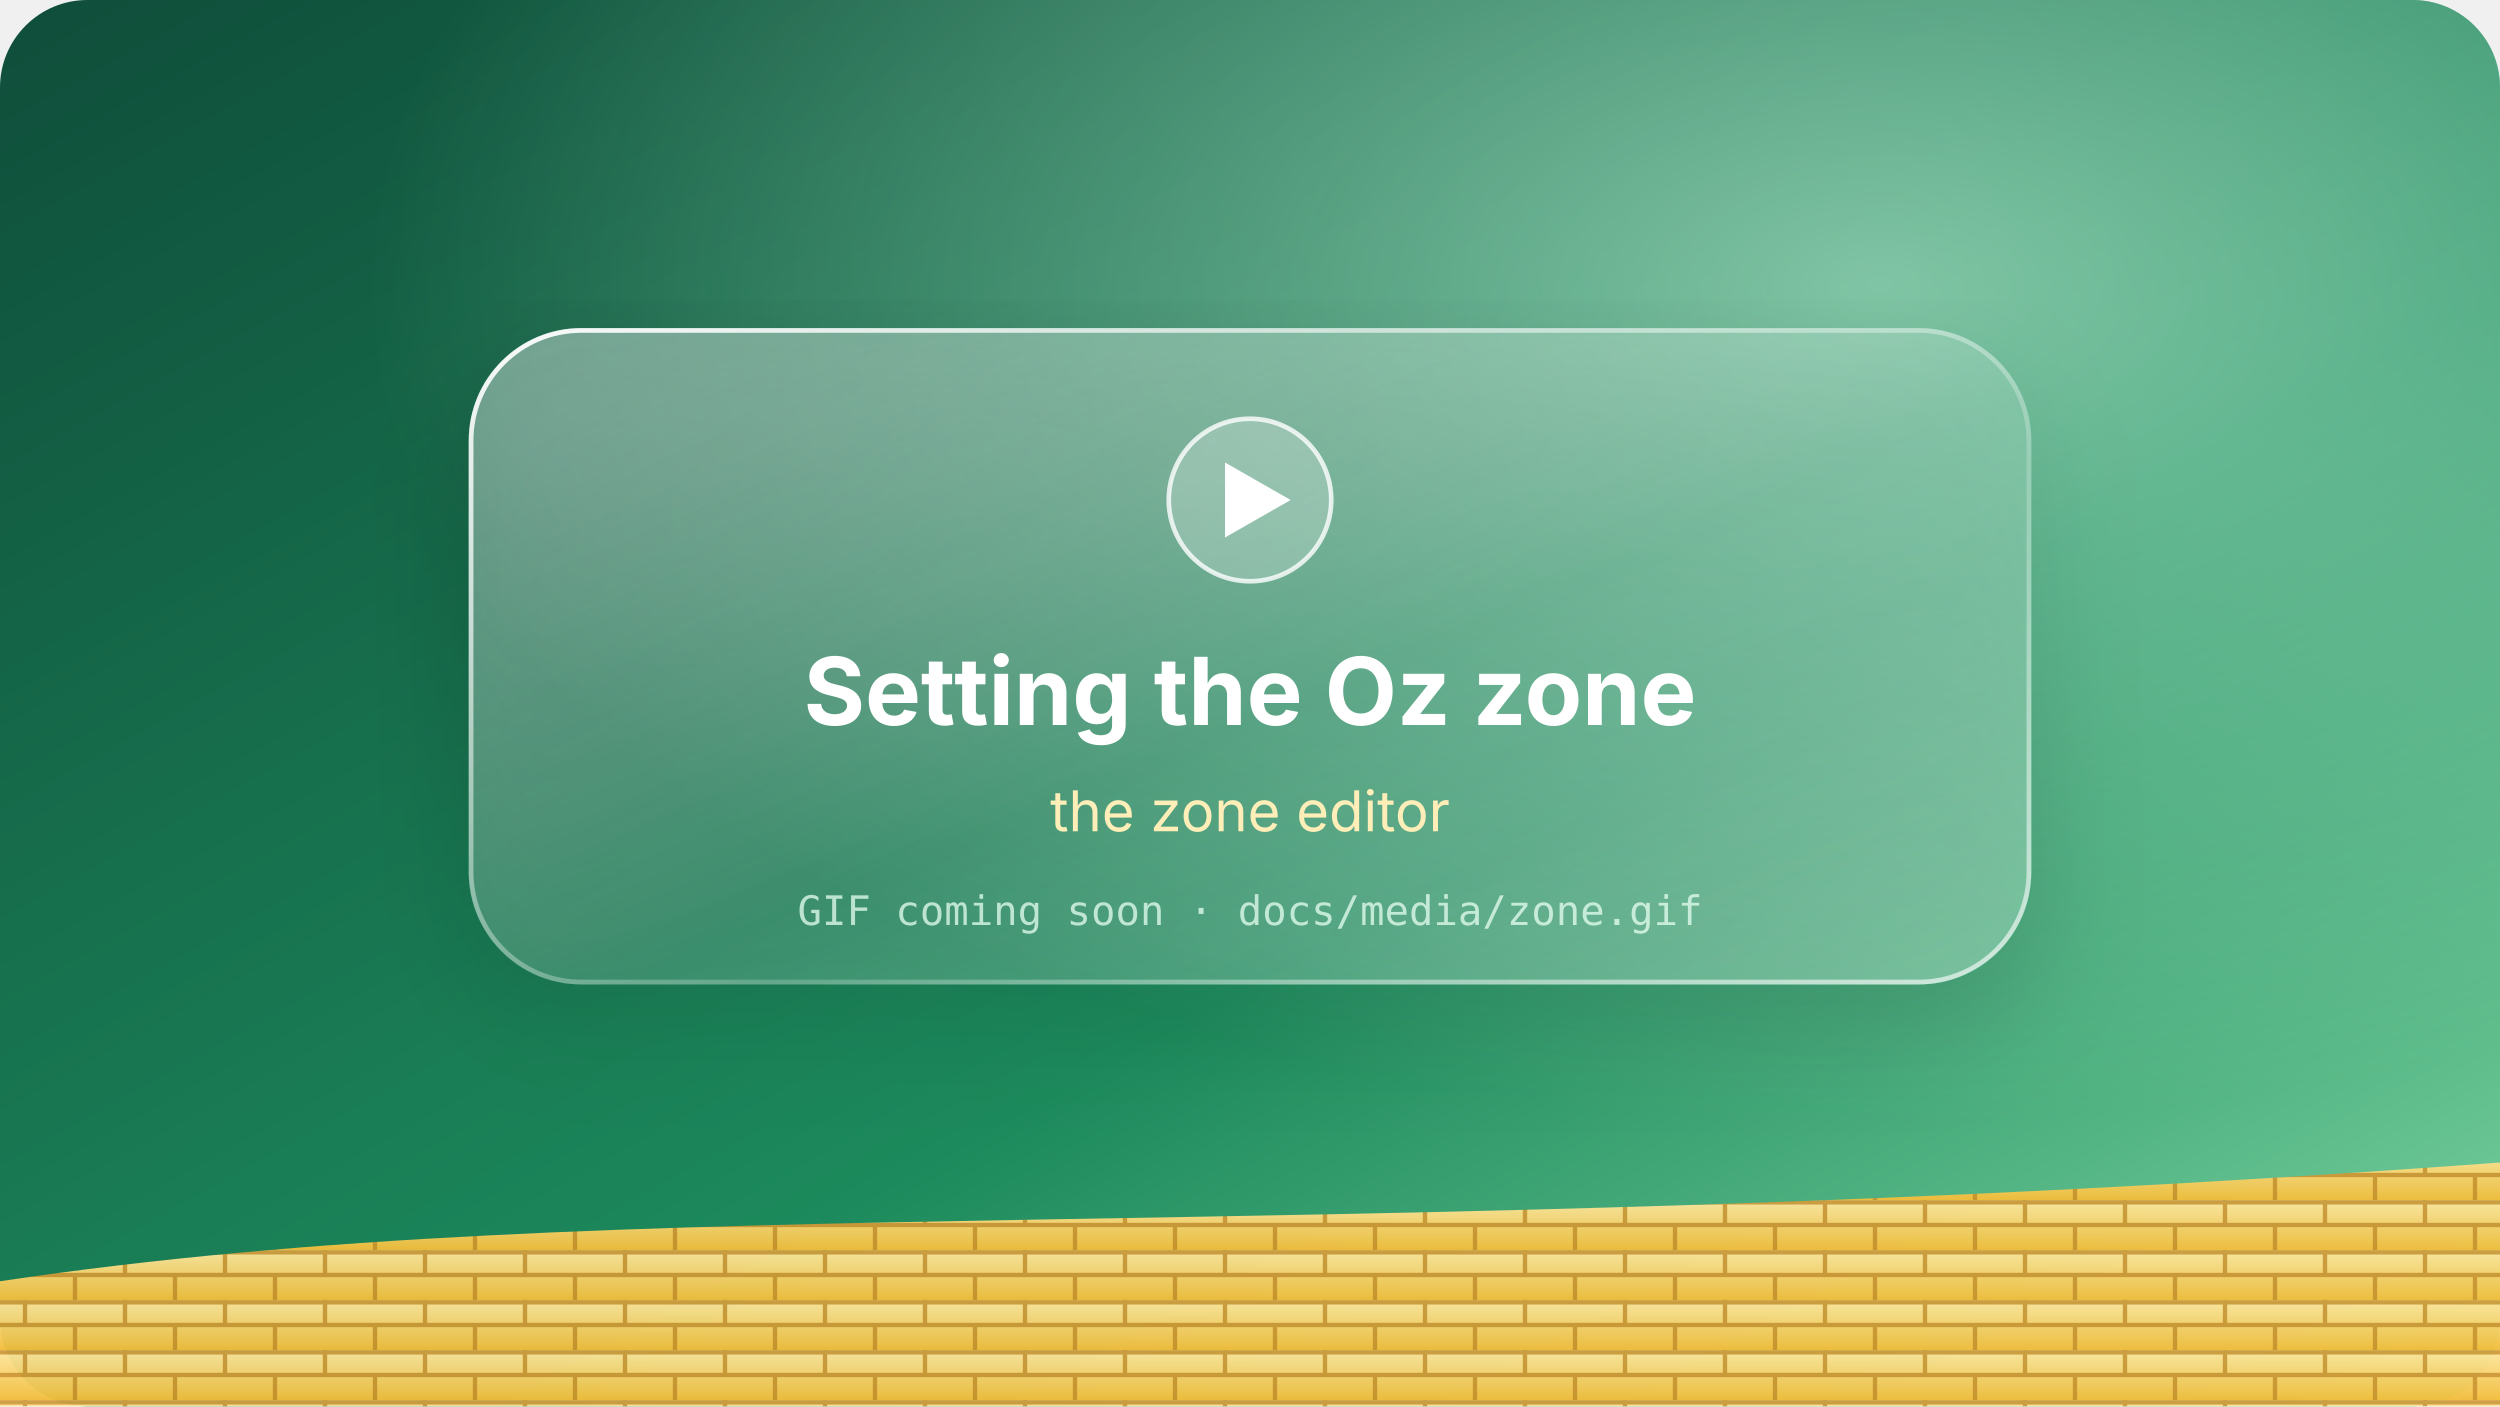
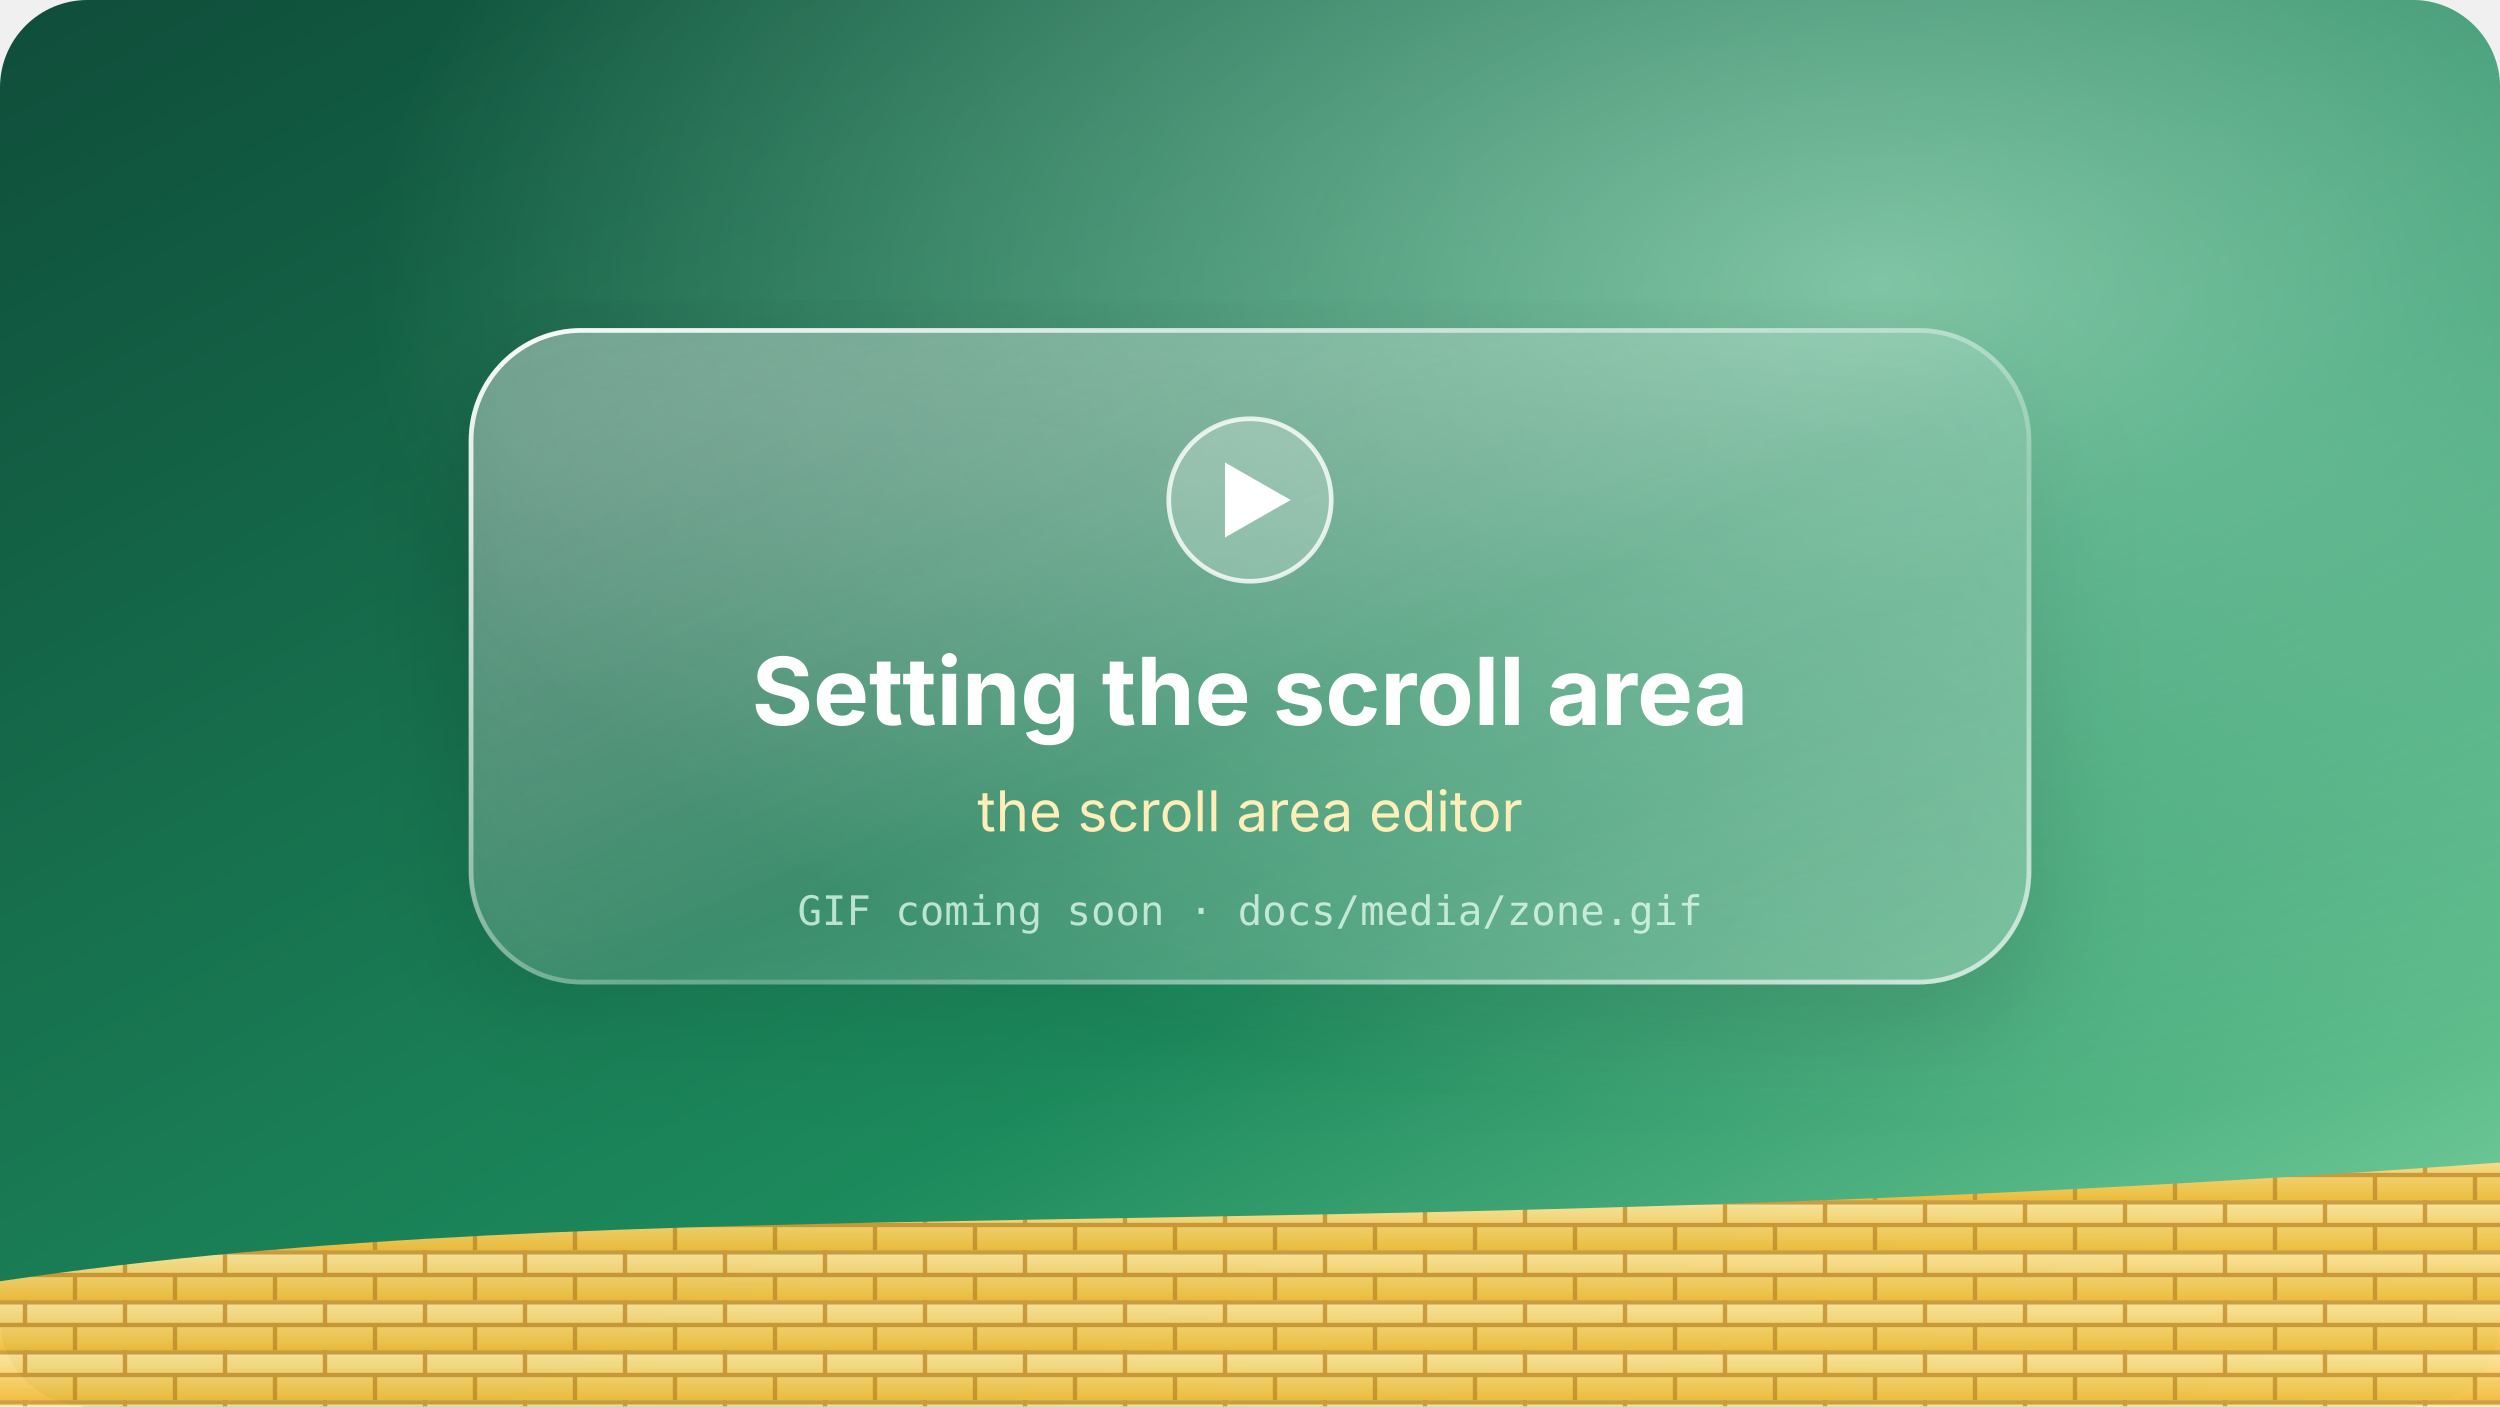
<svg xmlns="http://www.w3.org/2000/svg" width="800" height="450" viewBox="0 0 800 450">
  <defs>
    <linearGradient id="bg" x1="0" y1="0" x2="1" y2="1">
      <stop offset="0" stop-color="#0f4d3a" />
      <stop offset="0.6" stop-color="#1c8a5c" />
      <stop offset="1" stop-color="#7fd6a3" />
    </linearGradient>
    <radialGradient id="glow" cx="0.75" cy="0.2" r="0.6">
      <stop offset="0" stop-color="#d4ffe6" stop-opacity="0.55" />
      <stop offset="1" stop-color="#d4ffe6" stop-opacity="0" />
    </radialGradient>
    <linearGradient id="glass" x1="0" y1="0" x2="1" y2="1">
      <stop offset="0" stop-color="#fff" stop-opacity="0.38" />
      <stop offset="0.55" stop-color="#fff" stop-opacity="0.12" />
      <stop offset="1" stop-color="#e6fff1" stop-opacity="0.26" />
    </linearGradient>
    <linearGradient id="rim" x1="0" y1="0" x2="1" y2="1">
      <stop offset="0" stop-color="#fff" stop-opacity="0.95" />
      <stop offset="0.6" stop-color="#fff" stop-opacity="0.2" />
      <stop offset="1" stop-color="#fff" stop-opacity="0.65" />
    </linearGradient>
    <linearGradient id="brick" x1="0" y1="0" x2="0" y2="1">
      <stop offset="0" stop-color="#ffe8a1" />
      <stop offset="1" stop-color="#f2bd3a" />
    </linearGradient>
    <pattern id="road" width="32" height="16" patternUnits="userSpaceOnUse">
      <rect width="32" height="16" fill="url(#brick)" />
      <path d="M0 0.75H32M0 8H32M8 0V8M24 8V16" stroke="#c48a25" stroke-width="1.4" fill="none" opacity="0.8" />
    </pattern>
    <filter id="shadow" x="-10%" y="-10%" width="120%" height="140%">
      <feDropShadow dx="0" dy="12" stdDeviation="16" flood-color="#03251a" flood-opacity="0.5" />
    </filter>
  </defs>
  <rect width="800" height="450" rx="28" fill="url(#bg)" />
  <rect width="800" height="450" rx="28" fill="url(#glow)" />
  <path d="M0 410 C200 380 420 400 800 372 V450 H0 Z" fill="url(#road)" opacity="0.95" />
  <g filter="url(#shadow)">
    <rect x="150" y="105" width="500" height="210" rx="36" fill="url(#glass)" />
    <rect x="150.75" y="105.75" width="498.5" height="208.5" rx="35.25" fill="none" stroke="url(#rim)" stroke-width="1.5" />
  </g>
  <circle cx="400" cy="160" r="26" fill="#ffffff" fill-opacity="0.22" stroke="#fff" stroke-opacity="0.8" stroke-width="1.5" />
  <polygon points="392,148 392,172 413,160" fill="#ffffff" />
-   <text x="400" y="232" text-anchor="middle" font-family="-apple-system, BlinkMacSystemFont, 'SF Pro Display', 'Helvetica Neue', sans-serif" font-size="30" font-weight="700" fill="#ffffff">Setting the Oz zone</text>
-   <text x="400" y="266" text-anchor="middle" font-family="-apple-system, BlinkMacSystemFont, 'SF Pro Text', 'Helvetica Neue', sans-serif" font-size="18" fill="#ffeeb8">the zone editor</text>
+   <text x="400" y="232" text-anchor="middle" font-family="-apple-system, BlinkMacSystemFont, 'SF Pro Display', 'Helvetica Neue', sans-serif" font-size="30" font-weight="700" fill="#ffffff">Setting the scroll area</text>
+   <text x="400" y="266" text-anchor="middle" font-family="-apple-system, BlinkMacSystemFont, 'SF Pro Text', 'Helvetica Neue', sans-serif" font-size="18" fill="#ffeeb8">the scroll area editor</text>
  <text x="400" y="296" text-anchor="middle" font-family="ui-monospace, 'SF Mono', Menlo, monospace" font-size="13" fill="#e6fff1" fill-opacity="0.75">GIF coming soon · docs/media/zone.gif</text>
</svg>
